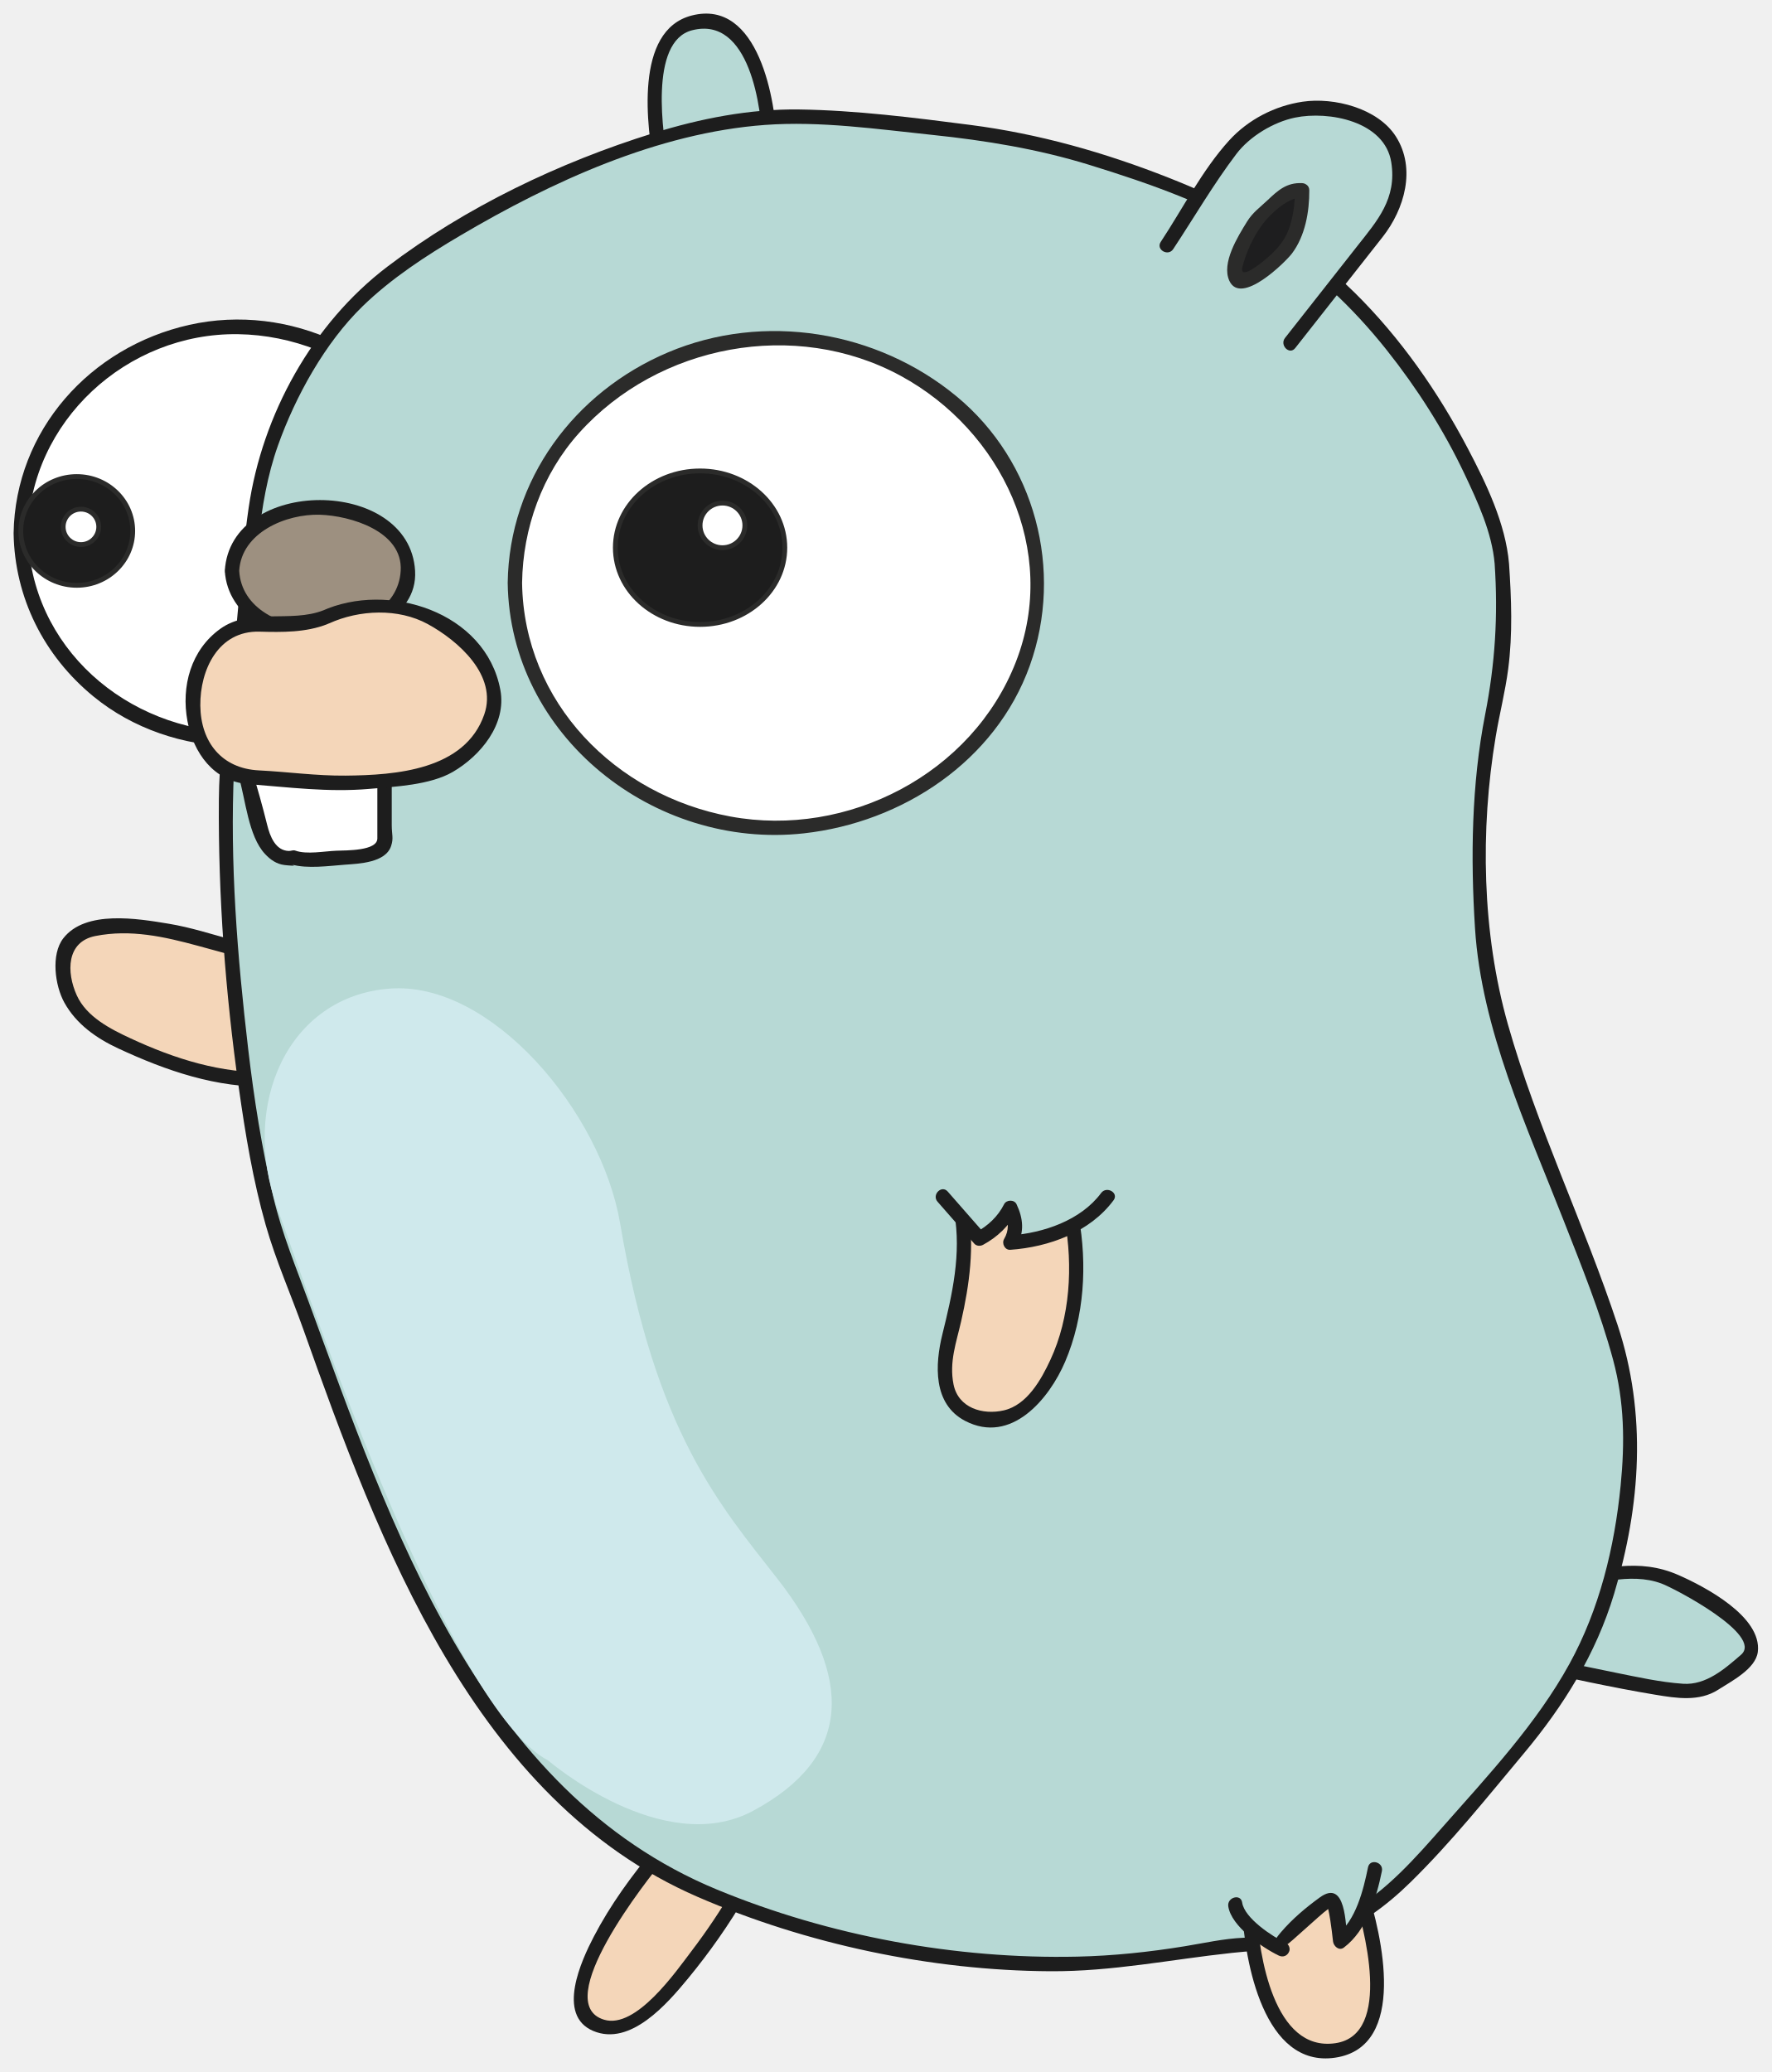
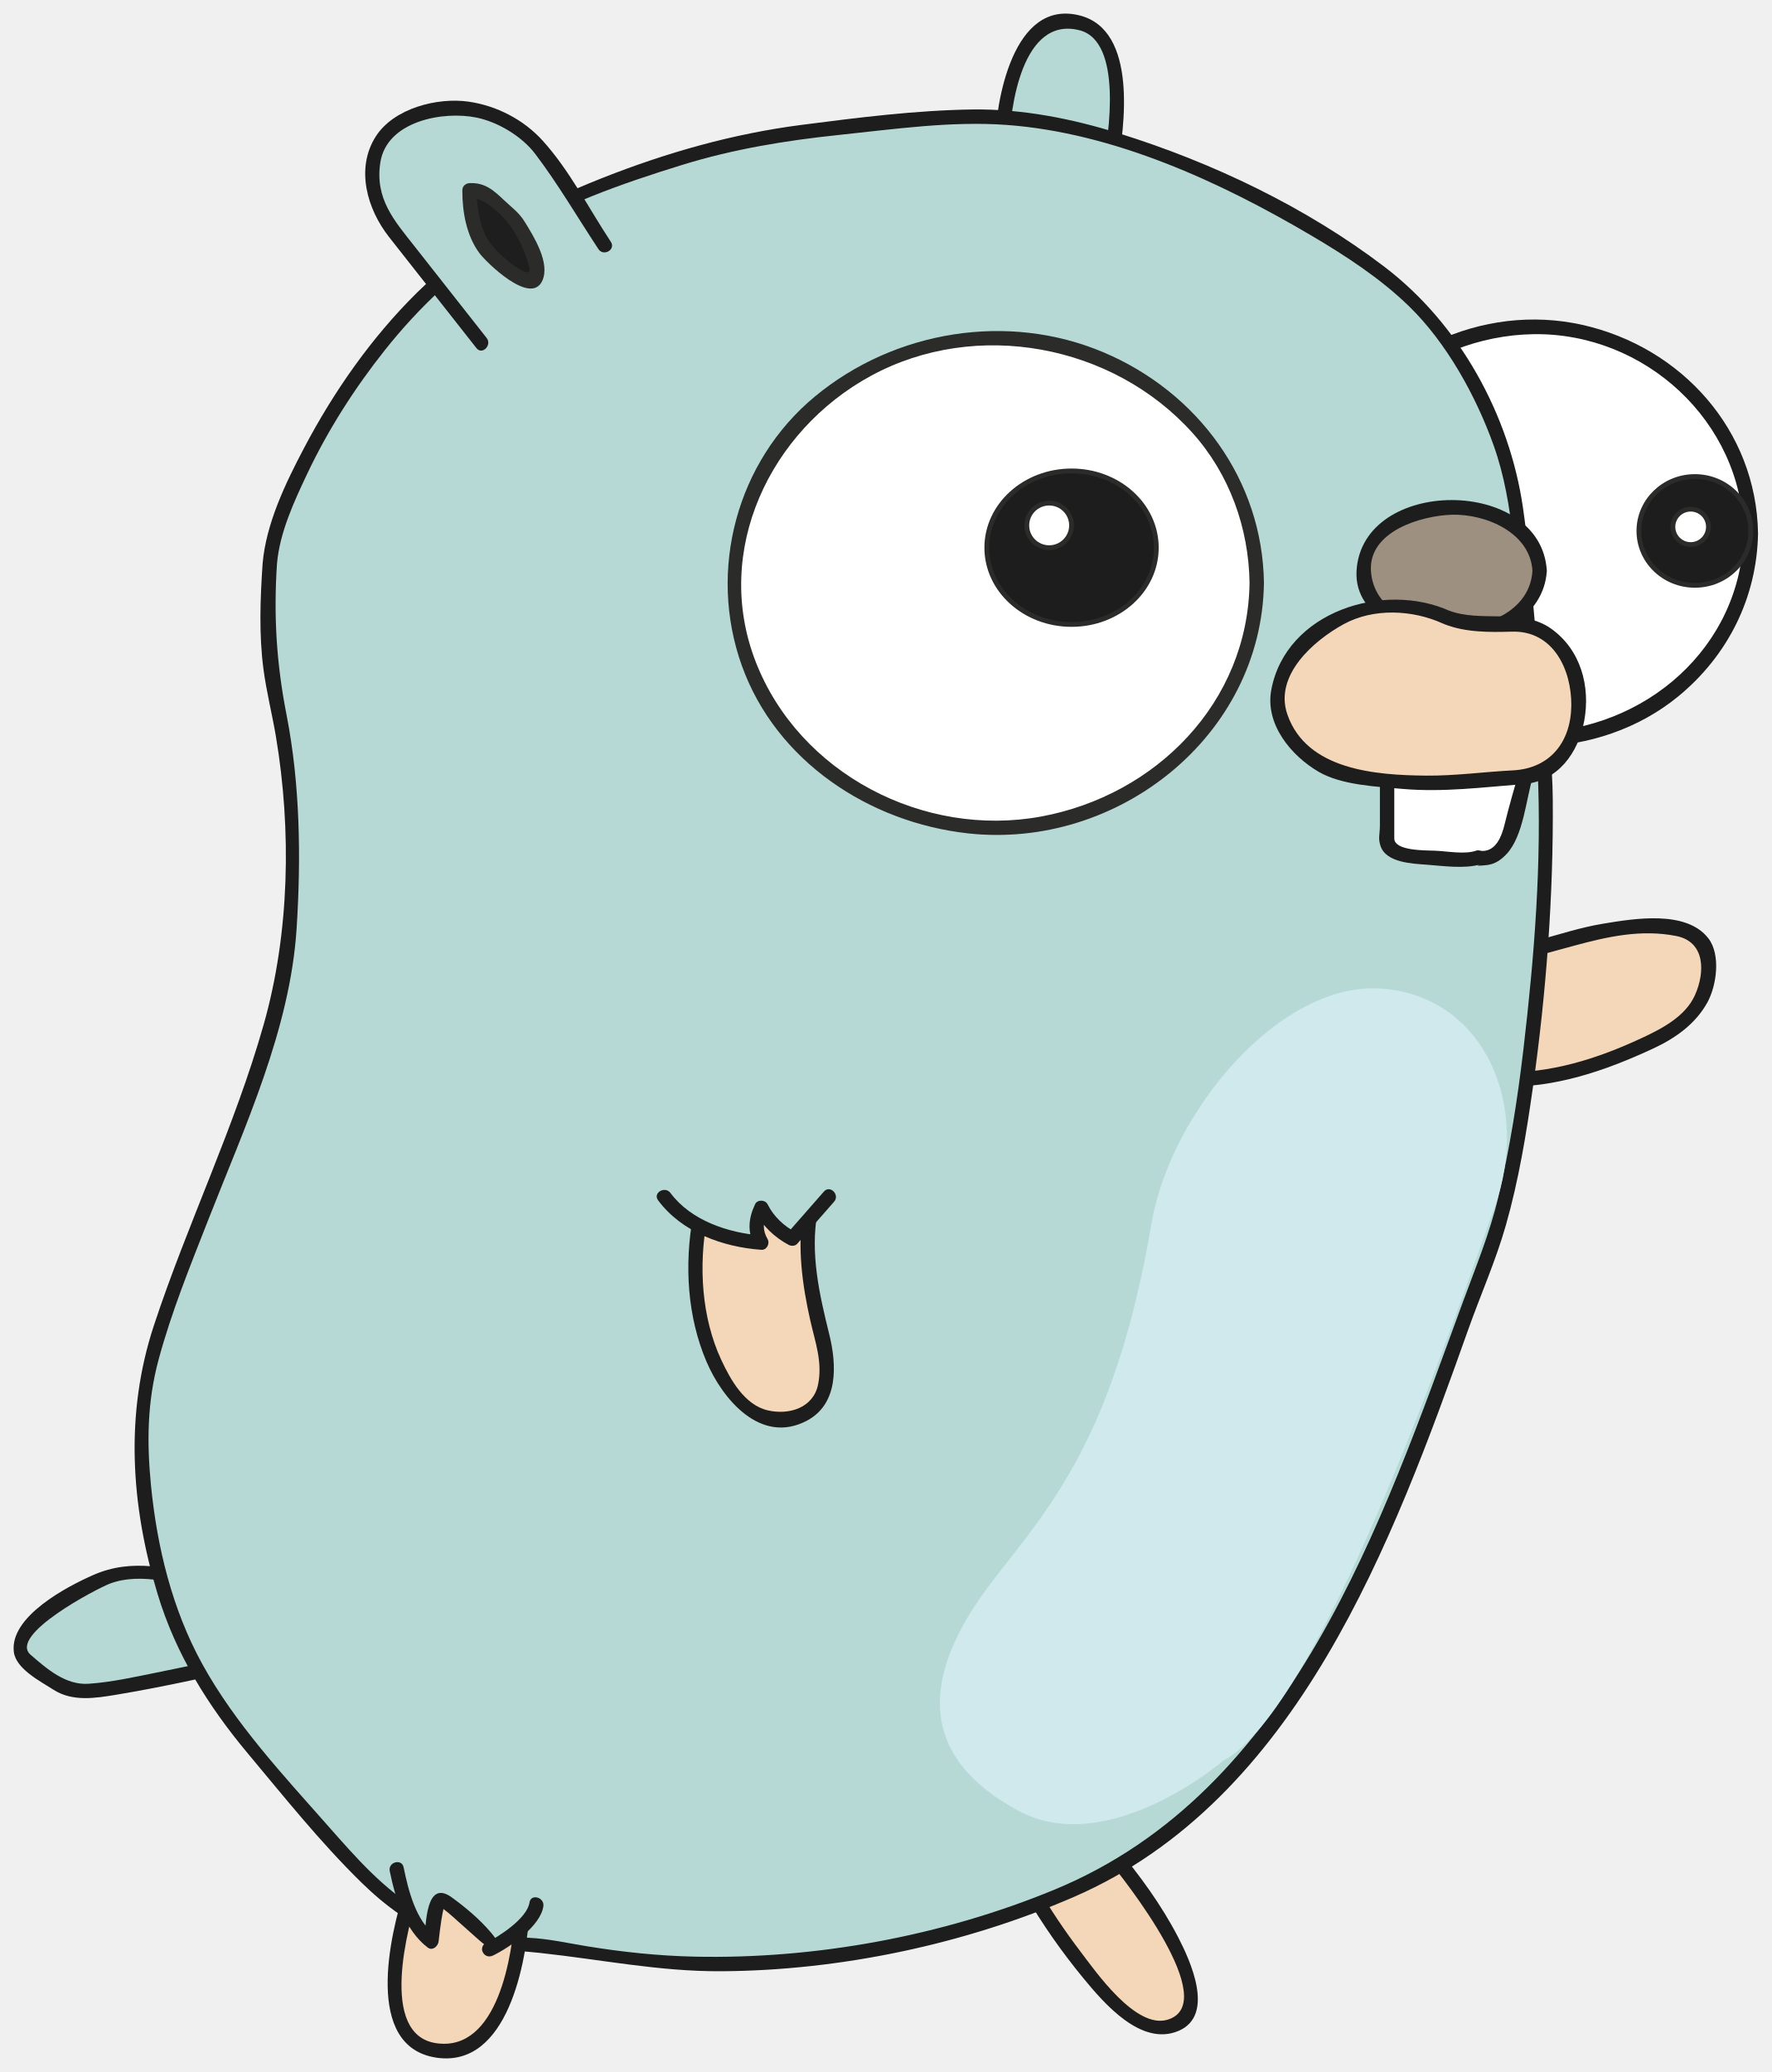
- <svg xmlns="http://www.w3.org/2000/svg" height="152.379mm" width="130.288mm" viewBox="0 0 461.65 539.927">
-   <g transform="translate(-161.763 -248.822)">
-     <g transform="matrix(-1.25 0 0 -1.25 232.219 530.113)">
-       <path d="m0 0s11.507-0.41 21.489 3.783c9.983 4.192 23.651 8.014 21.389 22.578-1.391 8.955-22.921 4.354-22.921 4.354s-15.763-5.819-26.229-5.227" fill="#f4d6b9" />
+ <svg xmlns="http://www.w3.org/2000/svg" height="152.379mm" width="130.288mm" viewBox="0 0 461.65 539.927" version="1.1" id="svg42">
+   <defs id="defs42" />
+   <g transform="matrix(-1,0,0,1,623.4124,-248.822)" id="g42">
+     <g transform="matrix(-1.25,0,0,-1.25,232.219,530.113)" id="g1">
+       <path d="m 0,0 c 0,0 11.507,-0.41 21.489,3.783 9.983,4.192 23.651,8.014 21.389,22.578 -1.391,8.955 -22.921,4.354 -22.921,4.354 0,0 -15.763,-5.819 -26.229,-5.227" fill="#f4d6b9" id="path1" />
    </g>
-     <g transform="matrix(-1.25 0 0 -1.25 232.219 531.988)">
-       <path d="m0 0c11.194-0.319 21.678 3.307 31.696 7.961 4.585 2.129 8.774 5.082 11.26 9.573 1.95 3.521 2.846 10.012 0.207 13.404-4.627 5.948-15.523 4.092-21.917 3.038-9.364-1.545-17.688-5.812-27.518-5.488-1.936 0.064-1.93-2.936 0-3 14.632-0.483 28.062 8.833 42.766 5.917 6.05-1.2 6.041-7.563 3.871-12.357-2.034-4.496-6.993-7.015-11.232-8.985-9.18-4.264-18.904-7.355-29.133-7.063-1.936 0.056-1.931-2.945 0-3" fill="#1d1d1d" />
+     <g transform="matrix(-1.25,0,0,-1.25,232.219,531.988)" id="g2">
+       <path d="m 0,0 c 11.194,-0.319 21.678,3.307 31.696,7.961 4.585,2.129 8.774,5.082 11.26,9.573 1.95,3.521 2.846,10.012 0.207,13.404 -4.627,5.948 -15.523,4.092 -21.917,3.038 -9.364,-1.545 -17.688,-5.812 -27.518,-5.488 -1.936,0.064 -1.93,-2.936 0,-3 14.632,-0.483 28.062,8.833 42.766,5.917 6.05,-1.2 6.041,-7.563 3.871,-12.357 C 38.331,14.552 33.372,12.033 29.133,10.063 19.953,5.799 10.229,2.708 0,3 -1.936,3.056 -1.931,0.055 0,0" fill="#1d1d1d" id="path2" />
    </g>
-     <g transform="matrix(-1.25 0 0 -1.25 362.313 286.957)">
-       <path d="m0 0s0.25 26.25 14.25 26 8.25-30.5 8.25-30.5" fill="#b7d9d5" />
+     <g transform="matrix(-1.25,0,0,-1.25,362.313,286.957)" id="g3">
+       <path d="m 0,0 c 0,0 0.25,26.25 14.25,26 14,-0.25 8.25,-30.5 8.25,-30.5" fill="#b7d9d5" id="path3" />
    </g>
-     <g transform="matrix(-1.25 0 0 -1.25 360.438 286.957)">
-       <path d="m0 0c0.109 8.048 2.706 27.261 14.663 24.198 9.034-2.315 6.113-21.759 4.891-28.299-0.354-1.891 2.537-2.698 2.892-0.798 1.686 9.017 4.352 29.085-7.711 32.175-13.957 3.576-17.608-17.916-17.735-27.276-0.026-1.936 2.974-1.933 3 0" fill="#1d1d1d" />
+     <g transform="matrix(-1.25,0,0,-1.25,360.438,286.957)" id="g4">
+       <path d="M 0,0 C 0.109,8.048 2.706,27.261 14.663,24.198 23.697,21.883 20.776,2.439 19.554,-4.101 19.2,-5.992 22.091,-6.799 22.446,-4.899 24.132,4.118 26.798,24.186 14.735,27.276 0.778,30.852 -2.873,9.36 -3,0 -3.026,-1.936 -0.026,-1.933 0,0" fill="#1d1d1d" id="path4" />
    </g>
-     <g transform="matrix(-1.25 0 0 -1.25 354.566 741.752)">
-       <path d="m0 0s19.75-34.123 30.371-27.438c10.622 6.686-13.694 35.481-13.694 35.481" fill="#f4d6b9" />
+     <g transform="matrix(-1.25,0,0,-1.25,354.566,741.752)" id="g5">
+       <path d="M 0,0 C 0,0 19.75,-34.123 30.371,-27.438 40.993,-20.752 16.677,8.043 16.677,8.043" fill="#f4d6b9" id="path5" />
    </g>
-     <g transform="matrix(-1.25 0 0 -1.25 356.185 742.698)">
-       <path d="m0 0c3.529-6.072 7.606-11.876 12.067-17.296 4.323-5.251 12.047-14.278 19.818-10.98 7.744 3.287 2.416 14.752-0.111 19.614-3.434 6.607-7.951 12.827-12.742 18.522-1.247 1.483-3.357-0.651-2.121-2.121 3.844-4.569 24.084-30.246 12.698-33.679-6.666-2.01-15.005 10.073-18.243 14.329-3.179 4.178-6.137 8.584-8.776 13.125-0.971 1.672-3.565 0.162-2.59-1.514" fill="#1d1d1d" />
+     <g transform="matrix(-1.25,0,0,-1.25,356.185,742.698)" id="g6">
+       <path d="m 0,0 c 3.529,-6.072 7.606,-11.876 12.067,-17.296 4.323,-5.251 12.047,-14.278 19.818,-10.98 7.744,3.287 2.416,14.752 -0.111,19.614 C 28.34,-2.055 23.823,4.165 19.032,9.86 17.785,11.343 15.675,9.209 16.911,7.739 20.755,3.17 40.995,-22.507 29.609,-25.94 22.943,-27.95 14.604,-15.867 11.366,-11.611 8.187,-7.433 5.229,-3.027 2.59,1.514 1.619,3.186 -0.975,1.676 0,0" fill="#1d1d1d" id="path6" />
    </g>
-     <g transform="matrix(-1.25 0 0 -1.25 568.563 661.019)">
-       <path d="m0 0c-13.25 1.5-13.25 3.25-20 1.5s-25-13-18-18.25 7.75-7 17-5.5 28.5 5.75 28.5 5.75" fill="#b7d9d5" />
+     <g transform="matrix(-1.25,0,0,-1.25,568.563,661.019)" id="g7">
+       <path d="m 0,0 c -13.25,1.5 -13.25,3.25 -20,1.5 -6.75,-1.75 -25,-13 -18,-18.25 7,-5.25 7.75,-7 17,-5.5 9.25,1.5 28.5,5.75 28.5,5.75" fill="#b7d9d5" id="path7" />
    </g>
-     <g transform="matrix(-1.25 0 0 -1.25 568.563 659.144)">
-       <path d="m0 0c-8.839 1.056-16.012 3.633-24.489-0.101-5.379-2.369-17.404-8.626-16.509-16.003 0.433-3.566 5.612-6.176 8.257-7.884 3.943-2.545 8.737-1.774 13.097-1.049 9.235 1.532 18.403 3.576 27.543 5.591 1.889 0.416 1.087 3.308-0.798 2.892-6.076-1.339-12.164-2.622-18.265-3.846-4.693-0.943-9.457-2.021-14.24-2.349-4.784-0.329-8.702 3.098-12.103 6.053-4.713 4.094 13.849 13.815 16.56 14.83 6.675 2.499 14.181-0.325 20.947-1.134 1.918-0.229 1.896 2.773 0 3" fill="#1d1d1d" />
+     <g transform="matrix(-1.25,0,0,-1.25,568.563,659.144)" id="g8">
+       <path d="m 0,0 c -8.839,1.056 -16.012,3.633 -24.489,-0.101 -5.379,-2.369 -17.404,-8.626 -16.509,-16.003 0.433,-3.566 5.612,-6.176 8.257,-7.884 3.943,-2.545 8.737,-1.774 13.097,-1.049 9.235,1.532 18.403,3.576 27.543,5.591 1.889,0.416 1.087,3.308 -0.798,2.892 -6.076,-1.339 -12.164,-2.622 -18.265,-3.846 -4.693,-0.943 -9.457,-2.021 -14.24,-2.349 -4.784,-0.329 -8.702,3.098 -12.103,6.053 -4.713,4.094 13.849,13.815 16.56,14.83 C -14.272,0.633 -6.766,-2.191 0,-3 1.918,-3.229 1.896,-0.227 0,0" fill="#1d1d1d" id="path8" />
    </g>
-     <g transform="matrix(-1.25 0 0 -1.25 167.181 387.779)">
-       <path d="m0 0c0-23.748-20.283-43-45.303-43-25.019 0-45.302 19.252-45.302 43s20.283 43 45.302 43c25.02 0 45.303-19.252 45.303-43" fill="#fff" />
+     <g transform="matrix(-1.25,0,0,-1.25,167.181,387.779)" id="g9">
+       <path d="m 0,0 c 0,-23.748 -20.283,-43 -45.303,-43 -25.019,0 -45.302,19.252 -45.302,43 0,23.748 20.283,43 45.302,43 C -20.283,43 0,23.748 0,0" fill="#ffffff" id="path9" />
    </g>
-     <g transform="matrix(-1.25 0 0 -1.25 169.056 387.779)">
-       <path d="m0 0c-0.391-23.821-20.633-41.158-43.803-41.5-23.173-0.342-43.42 18.19-43.802 41.5-0.391 23.821 21.225 41.167 43.802 41.5 23.173 0.342 43.42-18.19 43.803-41.5 0.031-1.933 3.032-1.936 3 0-0.353 21.477-15.946 38.792-36.596 43.436-20.864 4.691-43.113-5.702-52.697-24.764-9.5-18.894-2.534-41.22 13.698-53.747 16.85-13.002 42.528-12.397 58.927 1.036 10.365 8.491 16.447 20.608 16.668 34.039 0.032 1.936-2.969 1.933-3 0" fill="#1d1d1d" />
+     <g transform="matrix(-1.25,0,0,-1.25,169.056,387.779)" id="g10">
+       <path d="M 0,0 C -0.391,-23.821 -20.633,-41.158 -43.803,-41.5 -66.976,-41.842 -87.223,-23.31 -87.605,0 -87.996,23.821 -66.38,41.167 -43.803,41.5 -20.63,41.842 -0.383,23.31 0,0 0.031,-1.933 3.032,-1.936 3,0 2.647,21.477 -12.946,38.792 -33.596,43.436 -54.46,48.127 -76.709,37.734 -86.293,18.672 c -9.5,-18.894 -2.534,-41.22 13.698,-53.747 16.85,-13.002 42.528,-12.397 58.927,1.036 C -3.303,-25.548 2.779,-13.431 3,0 3.032,1.936 0.031,1.933 0,0" fill="#1d1d1d" id="path10" />
    </g>
-     <g transform="matrix(-1.25 0 0 -1.25 167.181 387.175)">
-       <path d="m0 0c0-6.262-5.223-11.338-11.666-11.338s-11.666 5.076-11.666 11.338 5.223 11.338 11.666 11.338 11.666-5.076 11.666-11.338" fill="#1d1d1d" />
+     <g transform="matrix(-1.25,0,0,-1.25,167.181,387.175)" id="g11">
+       <path d="m 0,0 c 0,-6.262 -5.223,-11.338 -11.666,-11.338 -6.443,0 -11.666,5.076 -11.666,11.338 0,6.262 5.223,11.338 11.666,11.338 C -5.223,11.338 0,6.262 0,0" fill="#1d1d1d" id="path11" />
    </g>
-     <g transform="matrix(-1.25 0 0 -1.25 167.181 387.175)">
-       <path d="m0 0c0-6.262-5.223-11.338-11.666-11.338s-11.666 5.076-11.666 11.338 5.223 11.338 11.666 11.338 11.666-5.076 11.666-11.338z" stroke="#2b2b2a" stroke-miterlimit="10" fill="none" />
+     <g transform="matrix(-1.25,0,0,-1.25,167.181,387.175)" id="g12">
+       <path d="m 0,0 c 0,-6.262 -5.223,-11.338 -11.666,-11.338 -6.443,0 -11.666,5.076 -11.666,11.338 0,6.262 5.223,11.338 11.666,11.338 C -5.223,11.338 0,6.262 0,0 Z" stroke="#2b2b2a" stroke-miterlimit="10" fill="none" id="path12" />
    </g>
-     <g transform="matrix(-1.25 0 0 -1.25 178.226 386.112)">
-       <path d="m0 0c0-2.039-1.658-3.691-3.705-3.691s-3.707 1.652-3.707 3.691c0 2.038 1.66 3.691 3.707 3.691s3.705-1.653 3.705-3.691" fill="#fff" />
+     <g transform="matrix(-1.25,0,0,-1.25,178.226,386.112)" id="g13">
+       <path d="m 0,0 c 0,-2.039 -1.658,-3.691 -3.705,-3.691 -2.047,0 -3.707,1.652 -3.707,3.691 0,2.038 1.66,3.691 3.707,3.691 C -1.658,3.691 0,2.038 0,0" fill="#ffffff" id="path13" />
    </g>
-     <g transform="matrix(-1.25 0 0 -1.25 178.226 386.112)">
-       <path d="m0 0c0-2.039-1.658-3.691-3.705-3.691s-3.707 1.652-3.707 3.691c0 2.038 1.66 3.691 3.707 3.691s3.705-1.653 3.705-3.691z" stroke="#2b2b2a" stroke-miterlimit="10" fill="none" />
+     <g transform="matrix(-1.25,0,0,-1.25,178.226,386.112)" id="g14">
+       <path d="m 0,0 c 0,-2.039 -1.658,-3.691 -3.705,-3.691 -2.047,0 -3.707,1.652 -3.707,3.691 0,2.038 1.66,3.691 3.707,3.691 C -1.658,3.691 0,2.038 0,0 Z" stroke="#2b2b2a" stroke-miterlimit="10" fill="none" id="path14" />
    </g>
-     <g transform="matrix(-1.25 0 0 -1.25 553.109 395.707)">
-       <path d="m0 0c0.909 13.007 22 58 58 74s50 16 85 19 88-28 98-41 17-24.797 19-42.398c2-17.602 2-25.602 5-43.602s-1-87-12-113c-7.273-17.191-18.481-59.741-42.876-92.958-12.499-17.019-28.459-31.588-49.124-39.042-61-22-97.007-9.358-106-9-25.896 1.032-31.273 8.471-61 44-17.988 21.5-20.863 47.24-20.863 65.25 0 21.875 30 73.75 31 103.75 1.778 53.354-6.607 39.667-4.137 75" fill="#b7d9d5" />
+     <g transform="matrix(-1.25,0,0,-1.25,553.109,395.707)" id="g15">
+       <path d="m 0,0 c 0.909,13.007 22,58 58,74 36,16 50,16 85,19 35,3 88,-28 98,-41 C 251,39 258,27.203 260,9.602 262,-8 262,-16 265,-34 c 3,-18 -1,-87 -12,-113 -7.273,-17.191 -18.481,-59.741 -42.876,-92.958 C 197.625,-256.977 181.665,-271.546 161,-279 c -61,-22 -97.007,-9.358 -106,-9 -25.896,1.032 -31.273,8.471 -61,44 -17.988,21.5 -20.863,47.24 -20.863,65.25 0,21.875 30,73.75 31,103.75 C 5.915,-21.646 -2.47,-35.333 0,0" fill="#b7d9d5" id="path15" />
    </g>
-     <g transform="matrix(-1.25 0 0 -1.25 551.234 395.707)">
-       <path d="m0 0c0.554 6.49 3.569 12.977 6.315 18.772 4.347 9.174 9.878 17.821 16.185 25.764 7.116 8.963 15.551 16.904 25.208 23.067 11.1 7.083 24.286 11.676 36.812 15.543 10.639 3.286 21.59 5.08 32.645 6.234 11.484 1.199 23.398 2.933 34.946 2.083 22.343-1.644 44.478-11.832 63.522-23.064 7.174-4.232 14.353-8.908 20.35-14.732 7.848-7.624 14.003-18.798 17.641-29.007 4.459-12.512 4.448-26.386 5.778-39.484 0.952-9.368 2.954-18.618 3.39-28.028 0.897-19.392-0.691-39.077-2.952-58.323-1.218-10.367-2.841-20.715-5.245-30.877-1.794-7.582-4.707-14.604-7.387-21.884-17.021-46.268-35.461-101.959-85.116-122.476-23.397-9.668-49.801-14.534-75.095-13.972-7.486 0.167-14.941 0.954-22.329 2.155-4.076 0.663-8.13 1.596-12.266 1.777-7.768 0.342-15.399 1.591-22.243 5.449-7.67 4.323-13.743 11.33-19.495 17.845-9.356 10.598-19.419 21.365-26.254 33.797-6.259 11.383-9.402 24.306-10.673 37.155-0.893 9.024-0.79 17.486 1.573 26.255 2.684 9.962 6.614 19.601 10.371 29.193 7.584 19.362 17.076 39.714 18.412 60.751 0.933 14.696 0.733 30.022-2.108 44.525-2.085 10.64-2.717 20.601-1.985 31.482 0.13 1.932-2.871 1.919-3 0-0.492-7.303-0.777-14.658 0.172-21.937 0.617-4.728 1.807-9.356 2.597-14.055 3.285-19.54 2.865-40.991-2.534-60.046-6.08-21.454-15.919-41.611-22.894-62.759-6.072-18.411-4.82-37.458 0.757-55.951 3.779-12.534 10.491-23.313 18.831-33.29 7.63-9.126 15.108-18.504 23.615-26.841 5.045-4.946 10.69-9.116 17.339-11.608 6.441-2.415 13.124-2.39 19.853-3.115 12.756-1.373 24.943-3.901 37.898-3.828 24.827 0.141 50.791 5.632 73.538 15.515 46.587 20.243 66.409 73.962 82.161 118.271 2.579 7.254 5.728 14.317 7.84 21.725 2.668 9.353 4.26 19.023 5.619 28.639 2.807 19.851 4.316 40.04 4.16 60.093-0.059 7.746-0.995 15.096-2.122 22.745-1.864 12.654-2.254 25.478-4.093 38.128-2.813 19.36-13.248 38.319-28.902 50.225-16.349 12.435-35.841 21.731-55.394 27.823-9.839 3.066-20.163 5.099-30.5 4.952-11.782-0.167-23.905-1.703-35.591-3.213-14.334-1.851-28.049-5.752-41.479-11.05-14.631-5.772-27.459-12.833-38.71-23.943-9.512-9.391-17.323-20.593-23.536-32.395-3.855-7.322-7.911-15.712-8.625-24.085-0.165-1.929 2.837-1.913 3 0" fill="#1d1d1d" />
+     <g transform="matrix(-1.25,0,0,-1.25,551.234,395.707)" id="g16">
+       <path d="m 0,0 c 0.554,6.49 3.569,12.977 6.315,18.772 4.347,9.174 9.878,17.821 16.185,25.764 7.116,8.963 15.551,16.904 25.208,23.067 11.1,7.083 24.286,11.676 36.812,15.543 10.639,3.286 21.59,5.08 32.645,6.234 11.484,1.199 23.398,2.933 34.946,2.083 22.343,-1.644 44.478,-11.832 63.522,-23.064 7.174,-4.232 14.353,-8.908 20.35,-14.732 7.848,-7.624 14.003,-18.798 17.641,-29.007 4.459,-12.512 4.448,-26.386 5.778,-39.484 0.952,-9.368 2.954,-18.618 3.39,-28.028 0.897,-19.392 -0.691,-39.077 -2.952,-58.323 -1.218,-10.367 -2.841,-20.715 -5.245,-30.877 -1.794,-7.582 -4.707,-14.604 -7.387,-21.884 -17.021,-46.268 -35.461,-101.959 -85.116,-122.476 -23.397,-9.668 -49.801,-14.534 -75.095,-13.972 -7.486,0.167 -14.941,0.954 -22.329,2.155 -4.076,0.663 -8.13,1.596 -12.266,1.777 -7.768,0.342 -15.399,1.591 -22.243,5.449 -7.67,4.323 -13.743,11.33 -19.495,17.845 -9.356,10.598 -19.419,21.365 -26.254,33.797 -6.259,11.383 -9.402,24.306 -10.673,37.155 -0.893,9.024 -0.79,17.486 1.573,26.255 2.684,9.962 6.614,19.601 10.371,29.193 7.584,19.362 17.076,39.714 18.412,60.751 0.933,14.696 0.733,30.022 -2.108,44.525 C -0.1,-20.842 -0.732,-10.881 0,0 c 0.13,1.932 -2.871,1.919 -3,0 -0.492,-7.303 -0.777,-14.658 0.172,-21.937 0.617,-4.728 1.807,-9.356 2.597,-14.055 3.285,-19.54 2.865,-40.991 -2.534,-60.046 -6.08,-21.454 -15.919,-41.611 -22.894,-62.759 -6.072,-18.411 -4.82,-37.458 0.757,-55.951 3.779,-12.534 10.491,-23.313 18.831,-33.29 7.63,-9.126 15.108,-18.504 23.615,-26.841 5.045,-4.946 10.69,-9.116 17.339,-11.608 6.441,-2.415 13.124,-2.39 19.853,-3.115 12.756,-1.373 24.943,-3.901 37.898,-3.828 24.827,0.141 50.791,5.632 73.538,15.515 46.587,20.243 66.409,73.962 82.161,118.271 2.579,7.254 5.728,14.317 7.84,21.725 2.668,9.353 4.26,19.023 5.619,28.639 2.807,19.851 4.316,40.04 4.16,60.093 -0.059,7.746 -0.995,15.096 -2.122,22.745 -1.864,12.654 -2.254,25.478 -4.093,38.128 -2.813,19.36 -13.248,38.319 -28.902,50.225 -16.349,12.435 -35.841,21.731 -55.394,27.823 -9.839,3.066 -20.163,5.099 -30.5,4.952 C 133.159,94.519 121.036,92.983 109.35,91.473 95.016,89.622 81.301,85.721 67.871,80.423 53.24,74.651 40.412,67.59 29.161,56.48 19.649,47.089 11.838,35.887 5.625,24.085 1.77,16.763 -2.286,8.373 -3,0 -3.165,-1.929 -0.163,-1.913 0,0" fill="#1d1d1d" id="path16" />
    </g>
-     <g transform="matrix(-1.25 0 0 -1.25 516.063 741.331)">
-       <path d="m0 0s-10.5-31.75 5.5-33.5 17.5 29.25 17.5 29.25" fill="#f4d6b9" />
+     <g transform="matrix(-1.25,0,0,-1.25,516.063,741.331)" id="g17">
+       <path d="M 0,0 C 0,0 -10.5,-31.75 5.5,-33.5 21.5,-35.25 23,-4.25 23,-4.25" fill="#f4d6b9" id="path17" />
    </g>
-     <g transform="matrix(-1.25 0 0 -1.25 517.871 740.833)">
-       <path d="m0 0c-3.175-9.697-8.658-33.092 6.547-35.345 14.919-2.21 18.851 20.091 19.399 30.697 0.1 1.934-2.9 1.924-3 0-0.474-9.179-3.561-29.588-16.463-27.676-12.003 1.778-5.966 24.27-3.59 31.527 0.604 1.844-2.294 2.627-2.893 0.797" fill="#1d1d1d" />
+     <g transform="matrix(-1.25,0,0,-1.25,517.871,740.833)" id="g18">
+       <path d="m 0,0 c -3.175,-9.697 -8.658,-33.092 6.547,-35.345 14.919,-2.21 18.851,20.091 19.399,30.697 0.1,1.934 -2.9,1.924 -3,0 C 22.472,-13.827 19.385,-34.236 6.483,-32.324 -5.52,-30.546 0.517,-8.054 2.893,-0.797 3.497,1.047 0.599,1.83 0,0" fill="#1d1d1d" id="path18" />
    </g>
-     <g transform="matrix(-1.25 0 0 -1.25 520.048 735.906)">
-       <path d="m0 0s2.362-11.875 7.241-15.042c0 0 0.88 8.5 1.713 8.833 0.834 0.333 12.167-8.999 10.5-10.333-1.666-1.334 9.688 5.904 9.677 9.202" fill="#b7d9d5" />
+     <g transform="matrix(-1.25,0,0,-1.25,520.048,735.906)" id="g19">
+       <path d="m 0,0 c 0,0 2.362,-11.875 7.241,-15.042 0,0 0.88,8.5 1.713,8.833 0.834,0.333 12.167,-8.999 10.5,-10.333 -1.666,-1.334 9.688,5.904 9.677,9.202" fill="#b7d9d5" id="path19" />
    </g>
-     <g transform="matrix(-1.25 0 0 -1.25 521.855 736.404)">
-       <path d="m0 0c1.155-5.636 3.161-12.342 7.931-15.938 1.009-0.762 2.152 0.308 2.257 1.294 0.155 1.469 0.348 2.933 0.566 4.393 0.137 0.912 0.317 1.813 0.52 2.711 0.219 0.975-1.292 0.458 0.16-0.537 1.249-0.857 8.099-7.276 8.254-7.14-0.371-0.324-0.558-0.992-0.386-1.459 0.003-0.009 0.006-0.016 0.009-0.025 0.351-0.952 1.283-1.345 2.204-0.897 3.521 1.714 9.897 6.1 10.509 10.258 0.279 1.892-2.612 2.705-2.893 0.797-0.485-3.291-6.317-7.095-9.131-8.464 0.735-0.299 1.469-0.597 2.204-0.896 0.304-0.826-0.598-1.88 0.137-0.78 0.209 0.313 0.203 0.699 0.215 1.057 0.034 1.053-0.898 2.17-1.528 2.906-2.35 2.747-5.161 5.112-8.08 7.233-5.482 3.985-5.395-5.705-5.76-9.157 0.752 0.432 1.504 0.864 2.256 1.295-4.025 3.036-5.58 9.411-6.551 14.146-0.389 1.894-3.28 1.091-2.893-0.797" fill="#1d1d1d" />
+     <g transform="matrix(-1.25,0,0,-1.25,521.855,736.404)" id="g20">
+       <path d="m 0,0 c 1.155,-5.636 3.161,-12.342 7.931,-15.938 1.009,-0.762 2.152,0.308 2.257,1.294 0.155,1.469 0.348,2.933 0.566,4.393 0.137,0.912 0.317,1.813 0.52,2.711 0.219,0.975 -1.292,0.458 0.16,-0.537 1.249,-0.857 8.099,-7.276 8.254,-7.14 -0.371,-0.324 -0.558,-0.992 -0.386,-1.459 0.003,-0.009 0.006,-0.016 0.009,-0.025 0.351,-0.952 1.283,-1.345 2.204,-0.897 3.521,1.714 9.897,6.1 10.509,10.258 0.279,1.892 -2.612,2.705 -2.893,0.797 -0.485,-3.291 -6.317,-7.095 -9.131,-8.464 0.735,-0.299 1.469,-0.597 2.204,-0.896 0.304,-0.826 -0.598,-1.88 0.137,-0.78 0.209,0.313 0.203,0.699 0.215,1.057 0.034,1.053 -0.898,2.17 -1.528,2.906 -2.35,2.747 -5.161,5.112 -8.08,7.233 -5.482,3.985 -5.395,-5.705 -5.76,-9.157 0.752,0.432 1.504,0.864 2.256,1.295 C 5.419,-10.313 3.864,-3.938 2.893,0.797 2.504,2.691 -0.387,1.888 0,0" fill="#1d1d1d" id="path20" />
    </g>
-     <g transform="matrix(-1.25 0 0 -1.25 358.021 720.684)">
-       <path d="m0 0c-20.667 11.114-21.145 27.75-5 48.447 11.865 15.212 25.333 30.333 32.732 74 3.933 23.208 26.819 50.574 48.043 48.953 21.225-1.62 31.206-24.163 23.431-45.754-7.776-21.59-36.107-104.477-56.49-115.171 0 0-23.918-20.584-42.716-10.475" fill="#cfe9ec" />
+     <g transform="matrix(-1.25,0,0,-1.25,358.021,720.684)" id="g21">
+       <path d="m 0,0 c -20.667,11.114 -21.145,27.75 -5,48.447 11.865,15.212 25.333,30.333 32.732,74 3.933,23.208 26.819,50.574 48.043,48.953 C 97,169.78 106.981,147.237 99.206,125.646 91.43,104.056 63.099,21.169 42.716,10.475 42.716,10.475 18.798,-10.109 0,0" fill="#cfe9ec" id="path21" />
    </g>
-     <g transform="matrix(-1.25 0 0 -1.25 295.931 400.707)">
-       <path d="m0 0c0-28.167-24.387-51-54.469-51-30.083 0-54.47 22.833-54.47 51s24.387 51 54.47 51c30.082 0 54.469-22.833 54.469-51" fill="#fff" />
+     <g transform="matrix(-1.25,0,0,-1.25,295.931,400.707)" id="g22">
+       <path d="m 0,0 c 0,-28.167 -24.387,-51 -54.469,-51 -30.083,0 -54.47,22.833 -54.47,51 0,28.167 24.387,51 54.47,51 C -24.387,51 0,28.167 0,0" fill="#ffffff" id="path22" />
    </g>
-     <g transform="matrix(-1.25 0 0 -1.25 297.806 400.707)">
-       <path d="m0 0c-0.349-24.958-19.498-44.272-43.423-48.705-24.459-4.532-50.443 8.91-59.525 32.251-9.017 23.172 2.986 48.186 24.029 59.618 21.985 11.944 50.469 6.53 67.027-11.906 7.692-8.563 11.733-19.827 11.892-31.258 0.027-1.933 3.027-1.936 3 0-0.3 21.468-13.841 39.745-33.382 48.034-19.994 8.482-43.604 4.573-60.209-9.169-16.349-13.53-22.376-36.242-15.25-56.116 7.157-19.962 26.591-32.699 47.126-34.968 31.189-3.447 61.269 20.259 61.715 52.219 0.027 1.936-2.973 1.933-3 0" fill="#2b2b2a" />
+     <g transform="matrix(-1.25,0,0,-1.25,297.806,400.707)" id="g23">
+       <path d="m 0,0 c -0.349,-24.958 -19.498,-44.272 -43.423,-48.705 -24.459,-4.532 -50.443,8.91 -59.525,32.251 -9.017,23.172 2.986,48.186 24.029,59.618 21.985,11.944 50.469,6.53 67.027,-11.906 C -4.2,22.695 -0.159,11.431 0,0 0.027,-1.933 3.027,-1.936 3,0 2.7,21.468 -10.841,39.745 -30.382,48.034 c -19.994,8.482 -43.604,4.573 -60.209,-9.169 -16.349,-13.53 -22.376,-36.242 -15.25,-56.116 7.157,-19.962 26.591,-32.699 47.126,-34.968 C -27.526,-55.666 2.554,-31.96 3,0 3.027,1.936 0.027,1.933 0,0" fill="#2b2b2a" id="path23" />
    </g>
-     <g transform="matrix(-1.25 0 0 -1.25 322.106 391.54)">
-       <path d="m0 0c0-8.836-7.909-16-17.666-16s-17.666 7.164-17.666 16 7.909 16 17.666 16 17.666-7.164 17.666-16" fill="#1d1d1d" />
+     <g transform="matrix(-1.25,0,0,-1.25,322.106,391.54)" id="g24">
+       <path d="m 0,0 c 0,-8.836 -7.909,-16 -17.666,-16 -9.757,0 -17.666,7.164 -17.666,16 0,8.836 7.909,16 17.666,16 C -7.909,16 0,8.836 0,0" fill="#1d1d1d" id="path24" />
    </g>
-     <g transform="matrix(-1.25 0 0 -1.25 322.106 391.54)">
-       <path d="m0 0c0-8.836-7.909-16-17.666-16s-17.666 7.164-17.666 16 7.909 16 17.666 16 17.666-7.164 17.666-16z" stroke="#2b2b2a" stroke-miterlimit="10" fill="none" />
+     <g transform="matrix(-1.25,0,0,-1.25,322.106,391.54)" id="g25">
+       <path d="m 0,0 c 0,-8.836 -7.909,-16 -17.666,-16 -9.757,0 -17.666,7.164 -17.666,16 0,8.836 7.909,16 17.666,16 C -7.909,16 0,8.836 0,0 Z" stroke="#2b2b2a" stroke-miterlimit="10" fill="none" id="path25" />
    </g>
-     <g transform="matrix(-1.25 0 0 -1.25 344.188 385.73)">
-       <path d="m0 0c0-2.567-2.09-4.648-4.667-4.648s-4.667 2.081-4.667 4.648 2.09 4.648 4.667 4.648 4.667-2.081 4.667-4.648" fill="#fff" />
+     <g transform="matrix(-1.25,0,0,-1.25,344.188,385.73)" id="g26">
+       <path d="m 0,0 c 0,-2.567 -2.09,-4.648 -4.667,-4.648 -2.577,0 -4.667,2.081 -4.667,4.648 0,2.567 2.09,4.648 4.667,4.648 C -2.09,4.648 0,2.567 0,0" fill="#ffffff" id="path26" />
    </g>
-     <g transform="matrix(-1.25 0 0 -1.25 344.188 385.73)">
-       <path d="m0 0c0-2.567-2.09-4.648-4.667-4.648s-4.667 2.081-4.667 4.648 2.09 4.648 4.667 4.648 4.667-2.081 4.667-4.648z" stroke="#2b2b2a" stroke-miterlimit="10" fill="none" />
+     <g transform="matrix(-1.25,0,0,-1.25,344.188,385.73)" id="g27">
+       <path d="m 0,0 c 0,-2.567 -2.09,-4.648 -4.667,-4.648 -2.577,0 -4.667,2.081 -4.667,4.648 0,2.567 2.09,4.648 4.667,4.648 C -2.09,4.648 0,2.567 0,0 Z" stroke="#2b2b2a" stroke-miterlimit="10" fill="none" id="path27" />
    </g>
-     <g transform="matrix(-1.25 0 0 -1.25 497.938 338.207)">
-       <path d="m0 0-19.667 25s-9.833 15.906 5.5 22.203c15.334 6.297 25.834-5.87 26.667-7.036 0.833-1.167 13.167-19.834 13.167-19.834" fill="#b7d9d5" />
+     <g transform="matrix(-1.25,0,0,-1.25,497.938,338.207)" id="g28">
+       <path d="m 0,0 -19.667,25 c 0,0 -9.833,15.906 5.5,22.203 C 1.167,53.5 11.667,41.333 12.5,40.167 13.333,39 25.667,20.333 25.667,20.333" fill="#b7d9d5" id="path28" />
    </g>
-     <g transform="matrix(-1.25 0 0 -1.25 496.612 336.881)">
-       <path d="m0 0c-5.035 6.401-10.07 12.801-15.105 19.202-4.102 5.214-8.241 9.813-7.045 17.405 1.354 8.596 13.062 10.772 20.067 9.323 4.47-0.925 9.431-3.892 12.227-7.581 4.767-6.289 8.816-13.249 13.167-19.833 1.062-1.606 3.661-0.105 2.591 1.514-4.574 6.922-8.656 14.97-14.239 21.12-3.969 4.371-9.541 7.241-15.348 8.096-6.518 0.961-15.653-1.349-19.413-7.235-4.272-6.688-1.815-15.16 2.767-20.984l18.21-23.148c1.195-1.52 3.303 0.619 2.121 2.121" fill="#1d1d1d" />
+     <g transform="matrix(-1.25,0,0,-1.25,496.612,336.881)" id="g29">
+       <path d="m 0,0 c -5.035,6.401 -10.07,12.801 -15.105,19.202 -4.102,5.214 -8.241,9.813 -7.045,17.405 1.354,8.596 13.062,10.772 20.067,9.323 4.47,-0.925 9.431,-3.892 12.227,-7.581 C 14.911,32.06 18.96,25.1 23.311,18.516 24.373,16.91 26.972,18.411 25.902,20.03 21.328,26.952 17.246,35 11.663,41.15 c -3.969,4.371 -9.541,7.241 -15.348,8.096 -6.518,0.961 -15.653,-1.349 -19.413,-7.235 -4.272,-6.688 -1.815,-15.16 2.767,-20.984 L -2.121,-2.121 C -0.926,-3.641 1.182,-1.502 0,0" fill="#1d1d1d" id="path29" />
    </g>
-     <g transform="matrix(-1.25 0 0 -1.25 501.063 298.415)">
-       <path d="m0 0s-0.104-9 3.948-13 7.719-6.833 9.719-5.333-3.5 12.5-5.834 13.833c-2.333 1.333-3.833 5-7.833 4.5" fill="#1e1e1f" />
+     <g transform="matrix(-1.25,0,0,-1.25,501.063,298.415)" id="g30">
+       <path d="m 0,0 c 0,0 -0.104,-9 3.948,-13 4.052,-4 7.719,-6.833 9.719,-5.333 2,1.5 -3.5,12.5 -5.834,13.833 C 5.5,-3.167 4,0.5 0,0" fill="#1e1e1f" id="path30" />
    </g>
-     <g transform="matrix(-1.25 0 0 -1.25 502.938 298.415)">
-       <path d="m0 0c-0.019-4.495 0.861-9.5 3.602-13.153 1.339-1.785 10.627-10.975 13.058-5.723 1.721 3.716-1.787 9.276-3.666 12.328-1.186 1.927-2.651 2.934-4.246 4.444-2.217 2.1-4.019 3.747-7.248 3.604-1.927-0.085-1.935-3.085 0-3 2.773 0.123 6.465-3.225 8.16-5.462 1.95-2.575 3.423-5.76 4.253-8.867 0.843-3.154-3.75 0.578-4.458 1.158-2.214 1.816-4.081 3.699-5.116 6.396-0.988 2.58-1.351 5.521-1.339 8.275 0.008 1.935-2.992 1.934-3 0" fill="#2b2b2a" />
+     <g transform="matrix(-1.25,0,0,-1.25,502.938,298.415)" id="g31">
+       <path d="m 0,0 c -0.019,-4.495 0.861,-9.5 3.602,-13.153 1.339,-1.785 10.627,-10.975 13.058,-5.723 1.721,3.716 -1.787,9.276 -3.666,12.328 -1.186,1.927 -2.651,2.934 -4.246,4.444 -2.217,2.1 -4.019,3.747 -7.248,3.604 -1.927,-0.085 -1.935,-3.085 0,-3 2.773,0.123 6.465,-3.225 8.16,-5.462 1.95,-2.575 3.423,-5.76 4.253,-8.867 0.843,-3.154 -3.75,0.578 -4.458,1.158 -2.214,1.816 -4.081,3.699 -5.116,6.396 C 3.351,-5.695 2.988,-2.754 3,0 3.008,1.935 0.008,1.934 0,0" fill="#2b2b2a" id="path31" />
    </g>
-     <g transform="matrix(-1.25 0 0 -1.25 222.217 397.56)">
-       <path d="m0 0c0-7.281-8.208-13.184-18.333-13.184s-18.334 5.903-18.334 13.184 8.209 13.184 18.334 13.184 18.333-5.903 18.333-13.184" fill="#9d9080" />
+     <g transform="matrix(-1.25,0,0,-1.25,222.217,397.56)" id="g32">
+       <path d="m 0,0 c 0,-7.281 -8.208,-13.184 -18.333,-13.184 -10.125,0 -18.334,5.903 -18.334,13.184 0,7.281 8.209,13.184 18.334,13.184 C -8.208,13.184 0,7.281 0,0" fill="#9d9080" id="path32" />
    </g>
-     <g transform="matrix(-1.25 0 0 -1.25 224.092 397.56)">
-       <path d="m0 0c-0.933-15.759-32.734-15.759-33.667 0-0.49 8.28 10.556 11.492 16.834 11.684 7.036 0.215 16.359-3.677 16.833-11.684 0.113-1.922 3.114-1.934 3 0-1.163 19.66-38.504 19.66-39.667 0-0.594-10.034 11.926-14.441 19.834-14.684 8.846-0.27 19.26 4.992 19.833 14.684 0.114 1.934-2.887 1.922-3 0" fill="#1d1d1d" />
+     <g transform="matrix(-1.25,0,0,-1.25,224.092,397.56)" id="g33">
+       <path d="m 0,0 c -0.933,-15.759 -32.734,-15.759 -33.667,0 -0.49,8.28 10.556,11.492 16.834,11.684 C -9.797,11.899 -0.474,8.007 0,0 0.113,-1.922 3.114,-1.934 3,0 1.837,19.66 -35.504,19.66 -36.667,0 -37.261,-10.034 -24.741,-14.441 -16.833,-14.684 -7.987,-14.954 2.427,-9.692 3,0 3.114,1.934 0.113,1.922 0,0" fill="#1d1d1d" id="path33" />
    </g>
-     <g transform="matrix(-1.25 0 0 -1.25 261.966 436.419)">
-       <path d="m0 0v-24.75s-1.379-3.441 8.27-3.934c9.649-0.492 10.751 0 10.751 0s4.961-1.638 6.891 6.393c1.931 8.031 6.894 23.111 6.894 23.111l-32.806-0.82z" fill="#fff" />
+     <g transform="matrix(-1.25,0,0,-1.25,261.966,436.419)" id="g34">
+       <path d="m 0,0 v -24.75 c 0,0 -1.379,-3.441 8.27,-3.934 9.649,-0.492 10.751,0 10.751,0 0,0 4.961,-1.638 6.891,6.393 1.931,8.031 6.894,23.111 6.894,23.111 z" fill="#ffffff" id="path34" />
    </g>
-     <g transform="matrix(-1.25 0 0 -1.25 263.842 436.419)">
-       <path d="m0 0v-21.921c0-2.042-0.415-2.675 0.126-4.343 1.145-3.528 6.747-3.704 9.644-3.92 3.369-0.251 7.774-0.89 11.133 0.048-1.569-0.438 0.926-0.181 1.489-0.111 1.657 0.21 2.929 1.123 4.042 2.319 3.466 3.724 4.035 11.35 5.454 16.08 1.232 4.107 2.526 8.196 3.864 12.269 0.302 0.918-0.503 1.923-1.446 1.899-10.936-0.273-21.87-0.547-32.806-0.82-1.931-0.048-1.936-3.048 0-3 10.936 0.273 21.87 0.547 32.806 0.82-0.483 0.633-0.964 1.266-1.447 1.899-2.505-7.631-4.967-15.311-6.893-23.111-0.574-2.327-1.715-5.378-4.537-5.427-0.456-0.008-0.858 0.244-1.324 0.076-2.368-0.858-6.104-0.12-8.517-0.027-2.174 0.085-8.588-0.052-8.588 2.57v6.658 18.042c0 1.935-3 1.935-3 0" fill="#1d1d1d" />
+     <g transform="matrix(-1.25,0,0,-1.25,263.842,436.419)" id="g35">
+       <path d="m 0,0 v -21.921 c 0,-2.042 -0.415,-2.675 0.126,-4.343 1.145,-3.528 6.747,-3.704 9.644,-3.92 3.369,-0.251 7.774,-0.89 11.133,0.048 -1.569,-0.438 0.926,-0.181 1.489,-0.111 1.657,0.21 2.929,1.123 4.042,2.319 3.466,3.724 4.035,11.35 5.454,16.08 1.232,4.107 2.526,8.196 3.864,12.269 C 36.054,1.339 35.249,2.344 34.306,2.32 23.37,2.047 12.436,1.773 1.5,1.5 c -1.931,-0.048 -1.936,-3.048 0,-3 10.936,0.273 21.87,0.547 32.806,0.82 -0.483,0.633 -0.964,1.266 -1.447,1.899 -2.505,-7.631 -4.967,-15.311 -6.893,-23.111 -0.574,-2.327 -1.715,-5.378 -4.537,-5.427 -0.456,-0.008 -0.858,0.244 -1.324,0.076 -2.368,-0.858 -6.104,-0.12 -8.517,-0.027 C 9.414,-27.185 3,-27.322 3,-24.7 V -18.042 0 C 3,1.935 0,1.935 0,0" fill="#1d1d1d" id="path35" />
    </g>
-     <g transform="matrix(-1.25 0 0 -1.25 246.562 409.654)">
-       <path d="m0 0s-8.404 3.956-17.07 1.79c-8.668-2.167-18.834-11.166-18-19.833 0.832-8.668 9.666-14.501 15-14.668 2.012-0.062 6.723-1.832 17.736-1.832 9.853 0 11.501 0.932 17.334 1.166 7.469 0.301 12.762 6 12.596 16.5s-7.334 15.834-15 15.334-12.596 1.543-12.596 1.543" fill="#f4d6b9" />
+     <g transform="matrix(-1.25,0,0,-1.25,246.562,409.654)" id="g36">
+       <path d="m 0,0 c 0,0 -8.404,3.956 -17.07,1.79 -8.668,-2.167 -18.834,-11.166 -18,-19.833 0.832,-8.668 9.666,-14.501 15,-14.668 2.012,-0.062 6.723,-1.832 17.736,-1.832 9.853,0 11.501,0.932 17.334,1.166 7.469,0.301 12.762,6 12.596,16.5 -0.166,10.5 -7.334,15.834 -15,15.334 C 4.93,-2.043 0,0 0,0" fill="#f4d6b9" id="path36" />
    </g>
-     <g transform="matrix(-1.25 0 0 -1.25 245.616 408.035)">
-       <path d="m0 0c-13.778 6.253-34.188-0.124-37.224-16.461-1.328-7.154 4.143-13.726 9.902-17.077 4.753-2.765 12.1-3.084 17.458-3.552 8.465-0.739 16.797 0.351 25.211 1.003 7.191 0.558 11.424 6.52 12.656 13.117 1.359 7.284-0.732 14.885-6.863 19.269-6.209 4.439-14.638 1.153-21.498 3.852-1.802 0.709-2.577-2.193-0.797-2.893 4.469-1.759 9.43-1.695 14.139-1.566 8.615 0.236 12.414-7.996 12.339-15.403-0.078-7.66-4.494-13.132-12.194-13.517-6.072-0.304-11.983-1.15-18.099-1.093-10.49 0.099-24.871 1.163-28.895 12.741-2.836 8.16 5.477 15.417 11.765 18.847 6.168 3.365 14.273 3.008 20.586 0.142 1.747-0.793 3.274 1.792 1.514 2.591" fill="#1d1d1d" />
+     <g transform="matrix(-1.25,0,0,-1.25,245.616,408.035)" id="g37">
+       <path d="m 0,0 c -13.778,6.253 -34.188,-0.124 -37.224,-16.461 -1.328,-7.154 4.143,-13.726 9.902,-17.077 4.753,-2.765 12.1,-3.084 17.458,-3.552 8.465,-0.739 16.797,0.351 25.211,1.003 7.191,0.558 11.424,6.52 12.656,13.117 1.359,7.284 -0.732,14.885 -6.863,19.269 -6.209,4.439 -14.638,1.153 -21.498,3.852 -1.802,0.709 -2.577,-2.193 -0.797,-2.893 4.469,-1.759 9.43,-1.695 14.139,-1.566 8.615,0.236 12.414,-7.996 12.339,-15.403 -0.078,-7.66 -4.494,-13.132 -12.194,-13.517 -6.072,-0.304 -11.983,-1.15 -18.099,-1.093 -10.49,0.099 -24.871,1.163 -28.895,12.741 -2.836,8.16 5.477,15.417 11.765,18.847 6.168,3.365 14.273,3.008 20.586,0.142 C 0.233,-3.384 1.76,-0.799 0,0" fill="#1d1d1d" id="path37" />
    </g>
-     <g transform="matrix(-1.25 0 0 -1.25 441.036 566.332)">
-       <path d="m0 0s-1.948-10.389 0-20.129c1.948-9.739 7.792-24.023 19.479-21.427 11.688 2.598 5.194 19.804 5.194 19.804s-3.571 13.96-1.623 23.375" fill="#f4d6b9" />
+     <g transform="matrix(-1.25,0,0,-1.25,441.036,566.332)" id="g38">
+       <path d="m 0,0 c 0,0 -1.948,-10.389 0,-20.129 1.948,-9.739 7.792,-24.023 19.479,-21.427 11.688,2.598 5.194,19.804 5.194,19.804 0,0 -3.571,13.96 -1.623,23.375" fill="#f4d6b9" id="path38" />
    </g>
-     <g transform="matrix(-1.25 0 0 -1.25 442.844 565.834)">
-       <path d="m0 0c-1.801-10.016-1.204-20.82 2.82-30.246 3.322-7.779 11.25-17.347 20.847-12.353 6.744 3.51 6.314 11.721 4.731 18.119-2.049 8.277-3.977 16.722-2.455 25.306 0.335 1.891-2.555 2.7-2.893 0.797-1.376-7.759-0.29-15.816 1.447-23.44 1.011-4.439 2.531-8.507 1.592-13.173-0.989-4.914-6.067-6.433-10.478-5.416-4.861 1.121-7.797 6.413-9.719 10.548-4.122 8.863-4.711 19.539-2.999 29.061 0.34 1.891-2.551 2.699-2.893 0.797" fill="#1d1d1d" />
+     <g transform="matrix(-1.25,0,0,-1.25,442.844,565.834)" id="g39">
+       <path d="m 0,0 c -1.801,-10.016 -1.204,-20.82 2.82,-30.246 3.322,-7.779 11.25,-17.347 20.847,-12.353 6.744,3.51 6.314,11.721 4.731,18.119 -2.049,8.277 -3.977,16.722 -2.455,25.306 0.335,1.891 -2.555,2.7 -2.893,0.797 -1.376,-7.759 -0.29,-15.816 1.447,-23.44 1.011,-4.439 2.531,-8.507 1.592,-13.173 -0.989,-4.914 -6.067,-6.433 -10.478,-5.416 -4.861,1.121 -7.797,6.413 -9.719,10.548 C 1.77,-20.995 1.181,-10.319 2.893,-0.797 3.233,1.094 0.342,1.902 0,0" fill="#1d1d1d" id="path39" />
    </g>
-     <g transform="matrix(-1.25 0 0 -1.25 450.313 560.646)">
-       <path d="m0 0c5.894-8.667 20.225-9.583 20.225-9.583s-2.334 3.582 0 7.249c0 0 2.108-4.416 6.442-6.416l7.666 8.75" fill="#b7d9d5" />
+     <g transform="matrix(-1.25,0,0,-1.25,450.313,560.646)" id="g40">
+       <path d="m 0,0 c 5.894,-8.667 20.225,-9.583 20.225,-9.583 0,0 -2.334,3.582 0,7.249 0,0 2.108,-4.416 6.442,-6.416 L 34.333,0" fill="#b7d9d5" id="path40" />
    </g>
-     <g transform="matrix(-1.25 0 0 -1.25 451.932 561.592)">
-       <path d="m0 0c4.929-6.648 13.456-9.75 21.52-10.326 1.158-0.083 1.839 1.329 1.295 2.257-1.046 1.786-1.012 3.591 0 5.735h-2.59c1.523-3.02 4.034-5.364 6.98-6.954 0.566-0.306 1.366-0.28 1.817 0.234 2.556 2.917 5.112 5.833 7.667 8.75 1.27 1.449-0.843 3.579-2.121 2.121-2.555-2.917-5.111-5.833-7.667-8.75 0.606 0.079 1.212 0.157 1.818 0.235-2.531 1.366-4.6 3.294-5.904 5.878-0.484 0.96-2.118 1-2.59 0-1.383-2.93-1.704-5.853 0-8.763 0.432 0.752 0.863 1.505 1.295 2.257-6.894 0.493-14.701 3.137-18.929 8.84-1.139 1.535-3.745 0.042-2.591-1.514" fill="#1d1d1d" />
+     <g transform="matrix(-1.25,0,0,-1.25,451.932,561.592)" id="g41">
+       <path d="m 0,0 c 4.929,-6.648 13.456,-9.75 21.52,-10.326 1.158,-0.083 1.839,1.329 1.295,2.257 -1.046,1.786 -1.012,3.591 0,5.735 h -2.59 c 1.523,-3.02 4.034,-5.364 6.98,-6.954 0.566,-0.306 1.366,-0.28 1.817,0.234 2.556,2.917 5.112,5.833 7.667,8.75 1.27,1.449 -0.843,3.579 -2.121,2.121 -2.555,-2.917 -5.111,-5.833 -7.667,-8.75 0.606,0.079 1.212,0.157 1.818,0.235 -2.531,1.366 -4.6,3.294 -5.904,5.878 -0.484,0.96 -2.118,1 -2.59,0 -1.383,-2.93 -1.704,-5.853 0,-8.763 0.432,0.752 0.863,1.505 1.295,2.257 C 14.626,-6.833 6.819,-4.189 2.591,1.514 1.452,3.049 -1.154,1.556 0,0" fill="#1d1d1d" id="path41" />
    </g>
  </g>
</svg>
